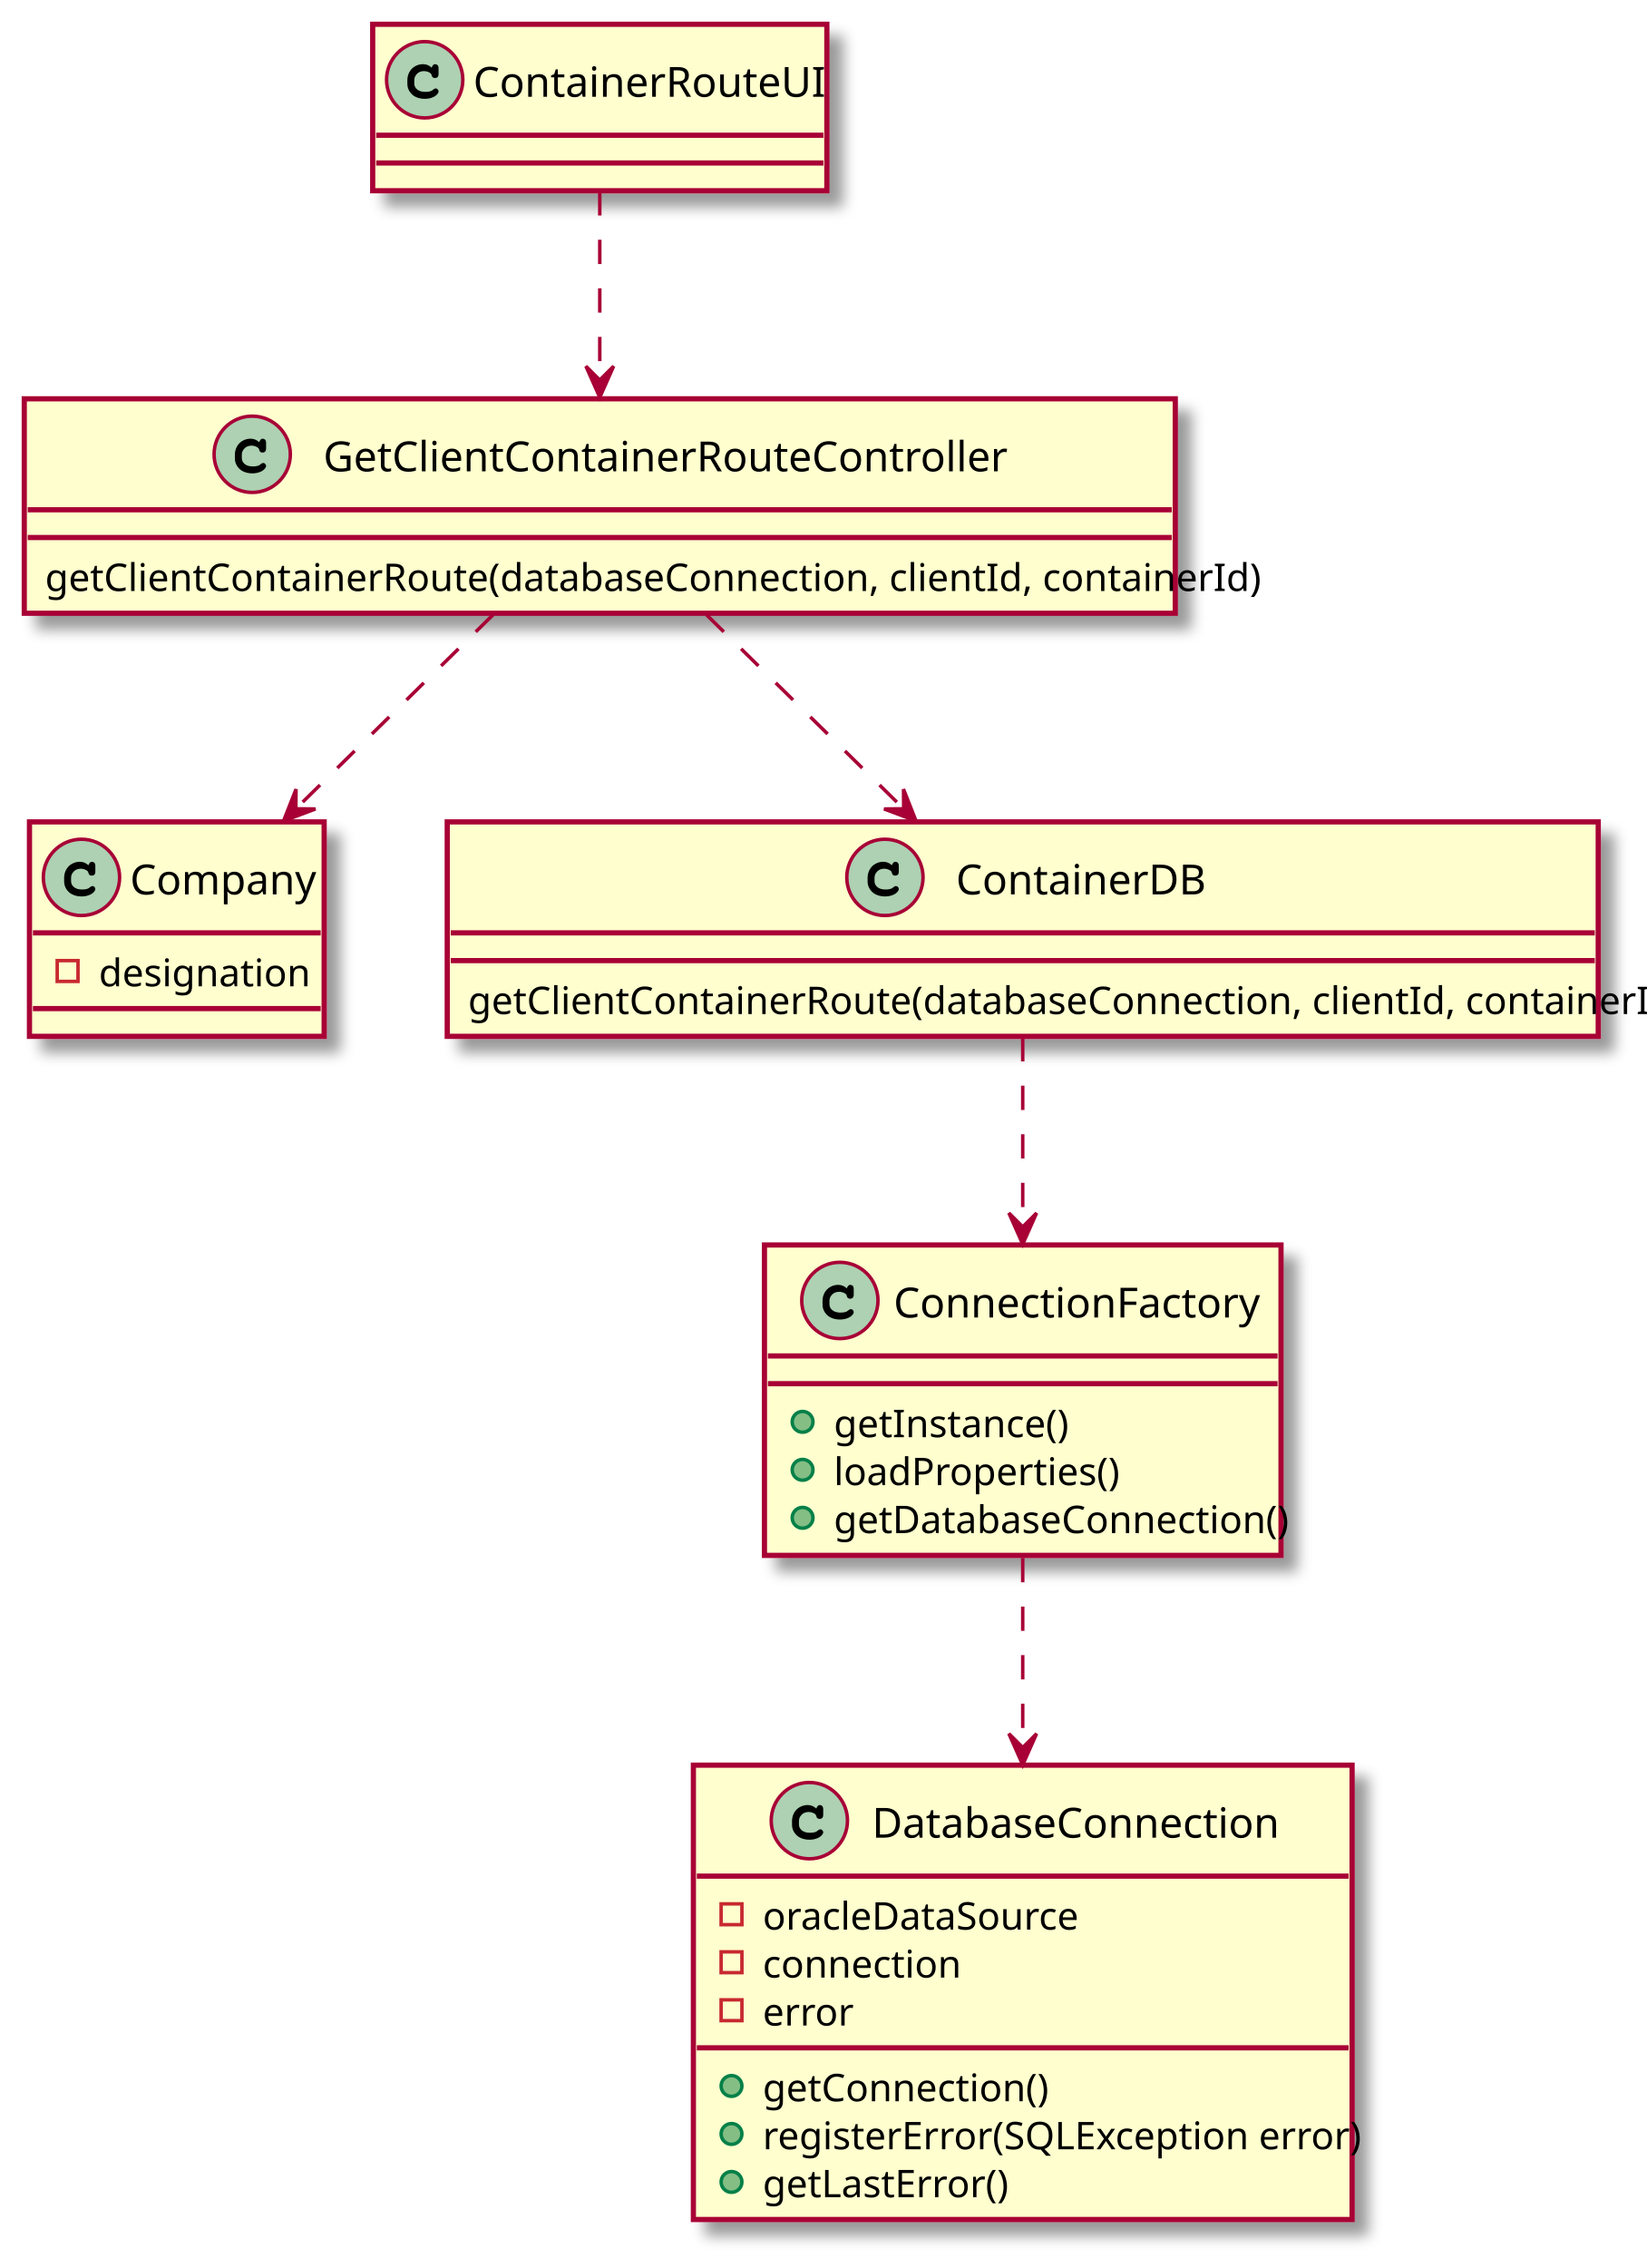
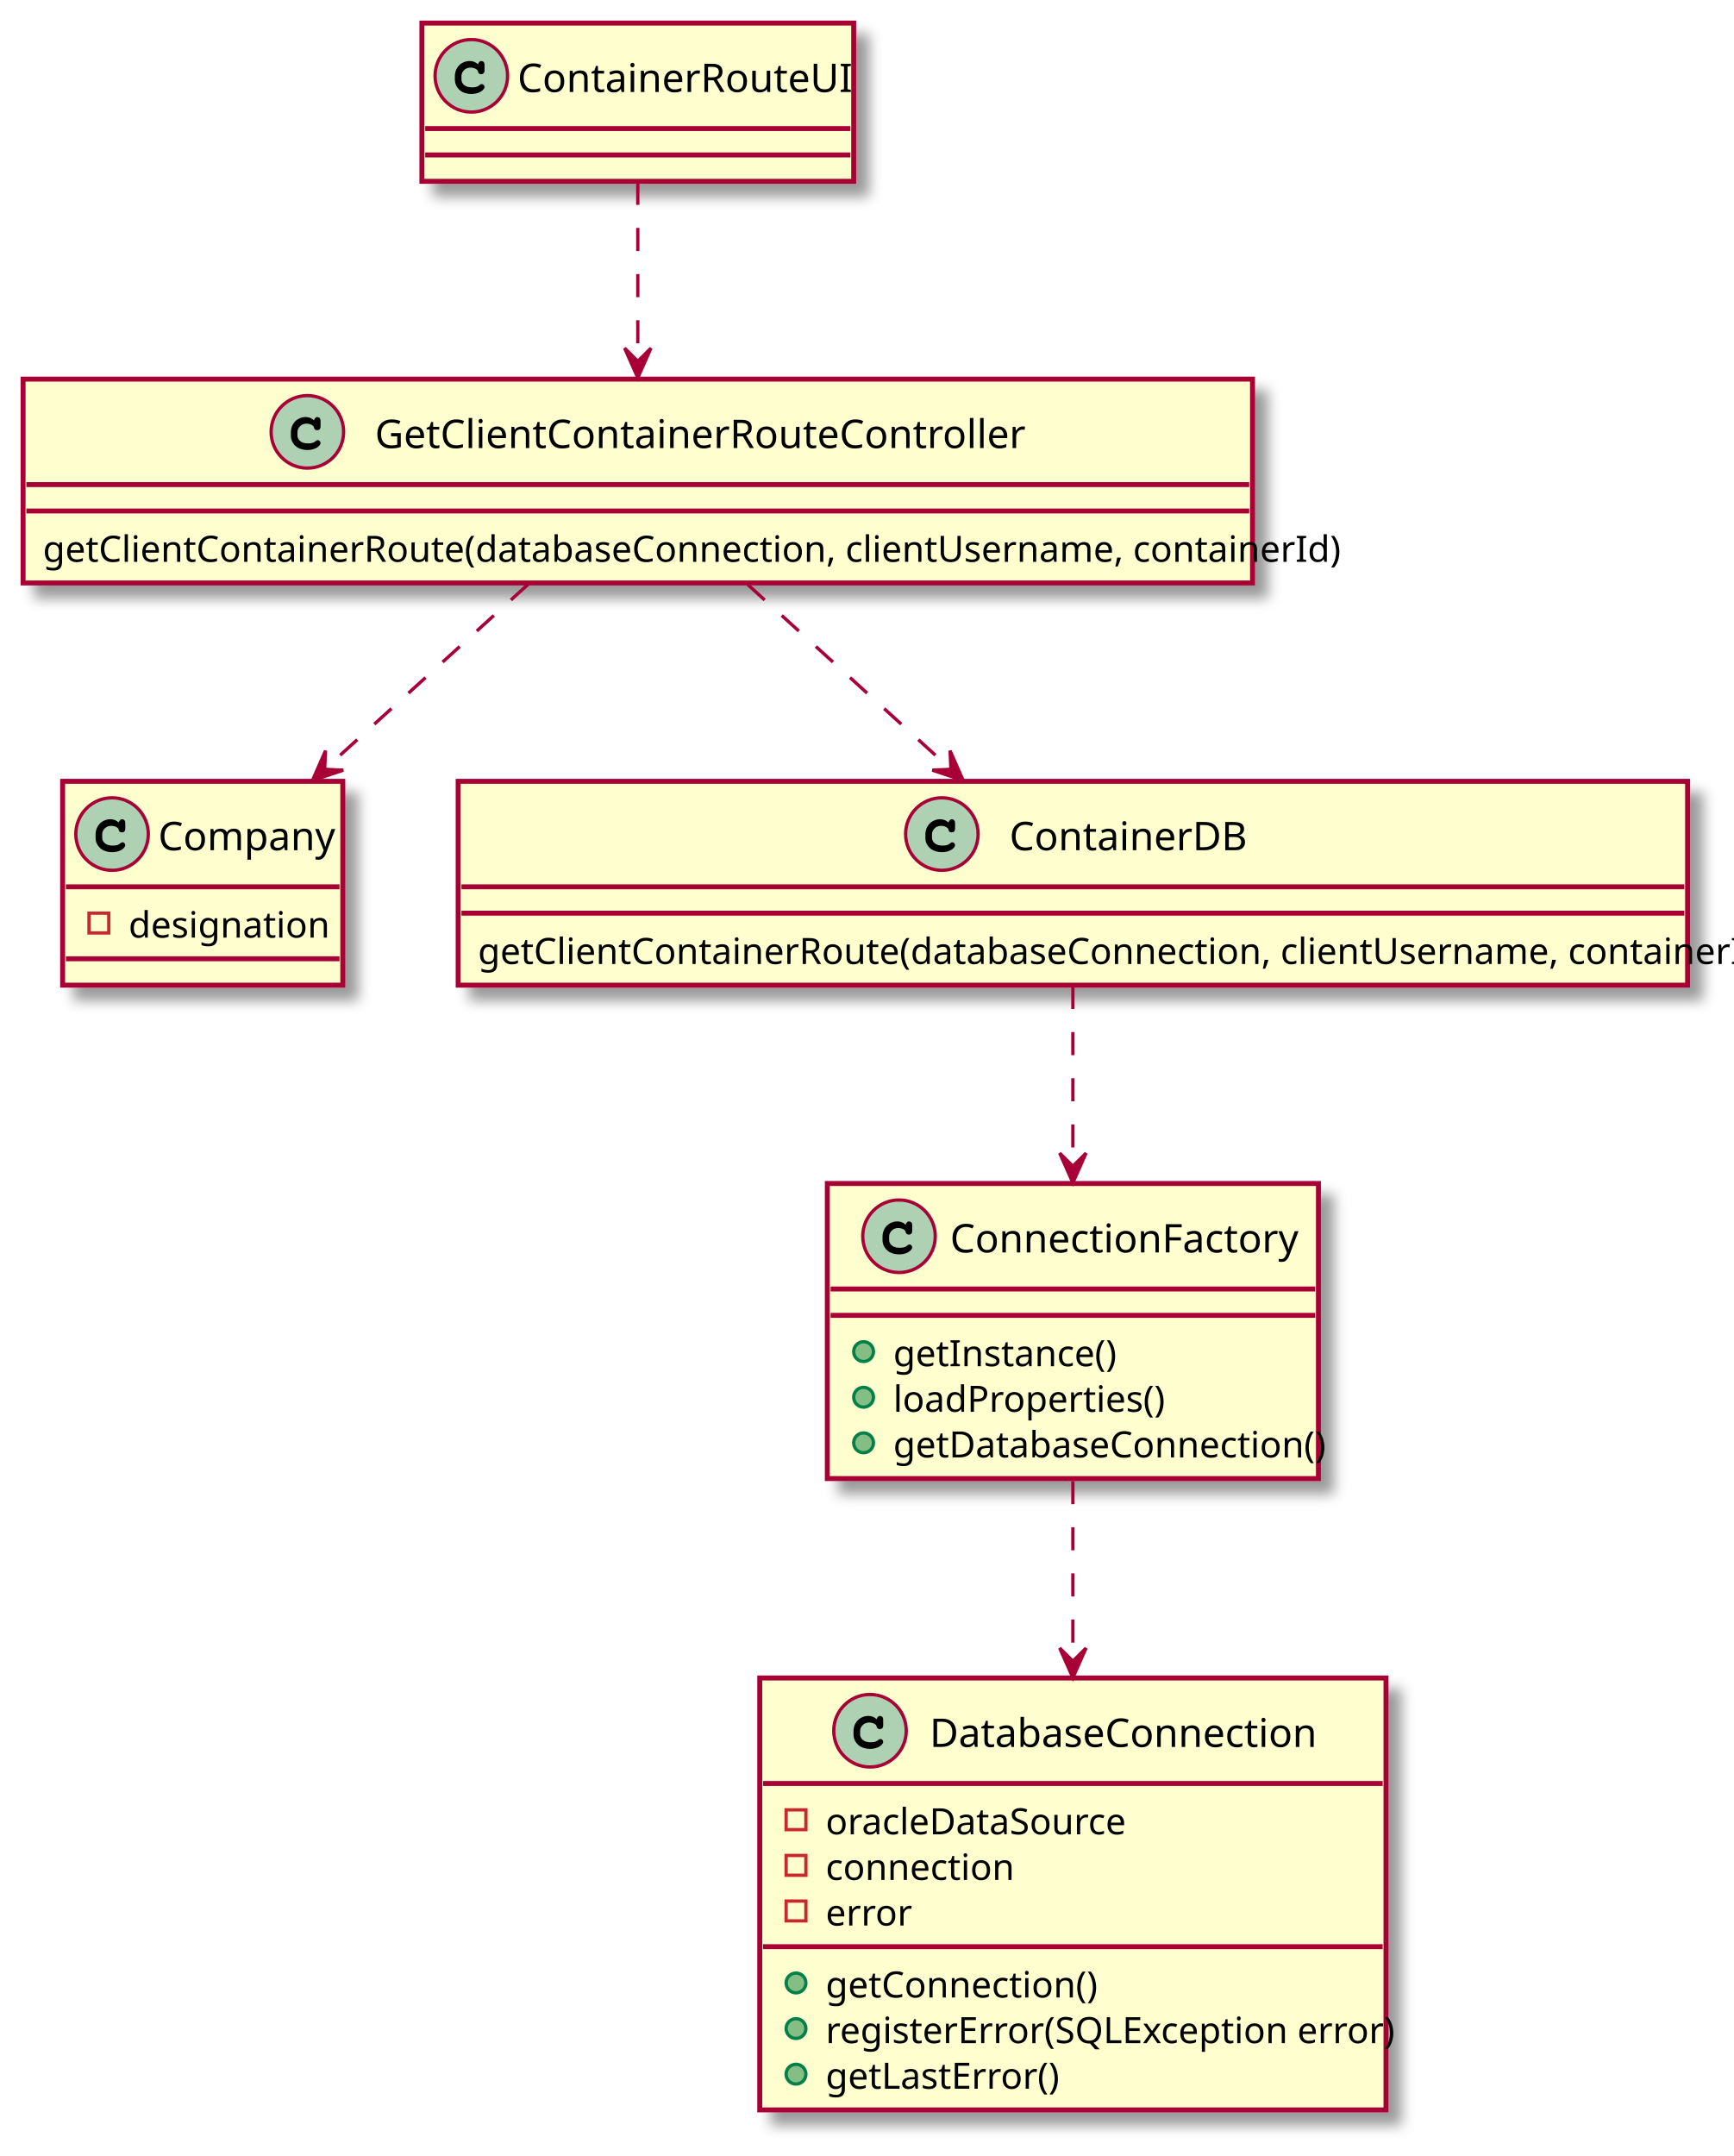
- <svg xmlns="http://www.w3.org/2000/svg" contentScriptType="application/ecmascript" contentStyleType="text/css" height="654px" preserveAspectRatio="none" style="width:475px;height:654px;background:#FFFFFF;" version="1.1" viewBox="0 0 475 654" width="475px" zoomAndPan="magnify">
+ <svg xmlns="http://www.w3.org/2000/svg" contentScriptType="application/ecmascript" contentStyleType="text/css" height="654px" preserveAspectRatio="none" style="width:526px;height:654px;background:#FFFFFF;" version="1.1" viewBox="0 0 526 654" width="526px" zoomAndPan="magnify">
  <defs>
-     <filter height="300%" id="f19ehcad5mr51p" width="300%" x="-1" y="-1">
+     <filter height="300%" id="fbexihl1s6j4n" width="300%" x="-1" y="-1">
      <feGaussianBlur result="blurOut" stdDeviation="2.0" />
      <feColorMatrix in="blurOut" result="blurOut2" type="matrix" values="0 0 0 0 0 0 0 0 0 0 0 0 0 0 0 0 0 0 .4 0" />
      <feOffset dx="4.0" dy="4.0" in="blurOut2" result="blurOut3" />
      <feBlend in="SourceGraphic" in2="blurOut3" mode="normal" />
    </filter>
  </defs>
  <g>
-     <rect codeLine="3" fill="#FEFECE" filter="url(#f19ehcad5mr51p)" height="61.836" id="Company" style="stroke:#A80036;stroke-width:1.5;" width="85" x="8.5" y="237" />
-     <ellipse cx="23.5" cy="253" fill="#ADD1B2" rx="11" ry="11" style="stroke:#A80036;stroke-width:1.0;" />
-     <path d="M25.5,249.5 Q25.703,249 25.938,248.75 Q26.172,248.5 26.438,248.5 Q26.906,248.5 27.203,248.781 Q27.5,249.062 27.5,249.719 L27.5,251.281 Q27.5,251.938 27.219,252.219 Q26.938,252.5 26.5,252.5 Q26.109,252.5 25.859,252.328 Q25.609,252.156 25.5,251.703 Q25.453,251.391 25.281,251.219 Q24.969,250.891 24.406,250.703 Q23.844,250.5 23.281,250.5 Q22.578,250.5 21.984,250.781 Q21.406,251.062 20.953,251.688 Q20.5,252.312 20.5,253.172 L20.5,254.094 Q20.5,255.125 21.344,255.812 Q22.188,256.5 23.688,256.5 Q24.578,256.5 25.203,256.297 Q25.562,256.188 25.969,255.828 Q26.234,255.625 26.375,255.562 Q26.516,255.5 26.688,255.5 Q27.016,255.5 27.25,255.766 Q27.5,256.016 27.5,256.375 Q27.5,256.719 27.156,257.125 Q26.656,257.719 25.859,258.047 Q24.812,258.5 23.531,258.5 Q22.031,258.5 20.828,257.906 Q19.859,257.438 19.172,256.422 Q18.5,255.406 18.5,254.203 L18.5,253.109 Q18.5,251.859 19.094,250.766 Q19.703,249.672 20.75,249.094 Q21.812,248.5 23,248.5 Q23.719,248.5 24.344,248.75 Q24.969,249 25.5,249.5 Z " fill="#000000" />
-     <text fill="#000000" font-family="sans-serif" font-size="12" lengthAdjust="spacing" textLength="53" x="37.5" y="257.91">Company</text>
-     <line style="stroke:#A80036;stroke-width:1.5;" x1="9.5" x2="92.5" y1="269" y2="269" />
-     <rect fill="none" height="6" style="stroke:#C82930;stroke-width:1.0;" width="6" x="16.5" y="277" />
-     <text fill="#000000" font-family="sans-serif" font-size="11" lengthAdjust="spacing" textLength="55" x="28.5" y="284.419">designation</text>
-     <line style="stroke:#A80036;stroke-width:1.5;" x1="9.5" x2="92.5" y1="290.836" y2="290.836" />
-     <rect codeLine="7" fill="#FEFECE" filter="url(#f19ehcad5mr51p)" height="48" id="ContainerRouteUI" style="stroke:#A80036;stroke-width:1.5;" width="131" x="107.5" y="7" />
-     <ellipse cx="122.5" cy="23" fill="#ADD1B2" rx="11" ry="11" style="stroke:#A80036;stroke-width:1.0;" />
-     <path d="M124.5,19.5 Q124.703,19 124.938,18.75 Q125.172,18.5 125.438,18.5 Q125.906,18.5 126.203,18.781 Q126.5,19.062 126.5,19.719 L126.5,21.281 Q126.5,21.938 126.219,22.219 Q125.938,22.5 125.5,22.5 Q125.109,22.5 124.859,22.328 Q124.609,22.156 124.5,21.703 Q124.453,21.391 124.281,21.219 Q123.969,20.891 123.406,20.703 Q122.844,20.5 122.281,20.5 Q121.578,20.5 120.984,20.781 Q120.406,21.062 119.953,21.688 Q119.5,22.312 119.5,23.172 L119.5,24.094 Q119.5,25.125 120.344,25.812 Q121.188,26.5 122.688,26.5 Q123.578,26.5 124.203,26.297 Q124.562,26.188 124.969,25.828 Q125.234,25.625 125.375,25.562 Q125.516,25.5 125.688,25.5 Q126.016,25.5 126.25,25.766 Q126.5,26.016 126.5,26.375 Q126.5,26.719 126.156,27.125 Q125.656,27.719 124.859,28.047 Q123.812,28.5 122.531,28.5 Q121.031,28.5 119.828,27.906 Q118.859,27.438 118.172,26.422 Q117.5,25.406 117.5,24.203 L117.5,23.109 Q117.5,21.859 118.094,20.766 Q118.703,19.672 119.75,19.094 Q120.812,18.5 122,18.5 Q122.719,18.5 123.344,18.75 Q123.969,19 124.5,19.5 Z " fill="#000000" />
-     <text fill="#000000" font-family="sans-serif" font-size="12" lengthAdjust="spacing" textLength="99" x="136.5" y="27.91">ContainerRouteUI</text>
-     <line style="stroke:#A80036;stroke-width:1.5;" x1="108.5" x2="237.5" y1="39" y2="39" />
-     <line style="stroke:#A80036;stroke-width:1.5;" x1="108.5" x2="237.5" y1="47" y2="47" />
-     <rect codeLine="10" fill="#FEFECE" filter="url(#f19ehcad5mr51p)" height="61.836" id="GetClientContainerRouteController" style="stroke:#A80036;stroke-width:1.5;" width="332" x="7" y="115" />
-     <ellipse cx="72.75" cy="131" fill="#ADD1B2" rx="11" ry="11" style="stroke:#A80036;stroke-width:1.0;" />
-     <path d="M74.75,127.5 Q74.953,127 75.188,126.75 Q75.422,126.5 75.688,126.5 Q76.156,126.5 76.453,126.781 Q76.75,127.062 76.75,127.719 L76.75,129.281 Q76.75,129.938 76.469,130.219 Q76.188,130.5 75.75,130.5 Q75.359,130.5 75.109,130.328 Q74.859,130.156 74.75,129.703 Q74.703,129.391 74.531,129.219 Q74.219,128.891 73.656,128.703 Q73.094,128.5 72.531,128.5 Q71.828,128.5 71.234,128.781 Q70.656,129.062 70.203,129.688 Q69.75,130.312 69.75,131.172 L69.75,132.094 Q69.75,133.125 70.594,133.812 Q71.438,134.5 72.938,134.5 Q73.828,134.5 74.453,134.297 Q74.812,134.188 75.219,133.828 Q75.484,133.625 75.625,133.562 Q75.766,133.5 75.938,133.5 Q76.266,133.5 76.5,133.766 Q76.75,134.016 76.75,134.375 Q76.75,134.719 76.406,135.125 Q75.906,135.719 75.109,136.047 Q74.062,136.5 72.781,136.5 Q71.281,136.5 70.078,135.906 Q69.109,135.438 68.422,134.422 Q67.75,133.406 67.75,132.203 L67.75,131.109 Q67.75,129.859 68.344,128.766 Q68.953,127.672 70,127.094 Q71.062,126.5 72.25,126.5 Q72.969,126.5 73.594,126.75 Q74.219,127 74.75,127.5 Z " fill="#000000" />
-     <text fill="#000000" font-family="sans-serif" font-size="12" lengthAdjust="spacing" textLength="192" x="93.25" y="135.91">GetClientContainerRouteController</text>
-     <line style="stroke:#A80036;stroke-width:1.5;" x1="8" x2="338" y1="147" y2="147" />
-     <line style="stroke:#A80036;stroke-width:1.5;" x1="8" x2="338" y1="155" y2="155" />
-     <text fill="#000000" font-family="sans-serif" font-size="11" lengthAdjust="spacing" textLength="320" x="13" y="170.419">getClientContainerRoute(databaseConnection, clientId, containerId)</text>
-     <rect codeLine="14" fill="#FEFECE" filter="url(#f19ehcad5mr51p)" height="61.836" id="ContainerDB" style="stroke:#A80036;stroke-width:1.5;" width="332" x="129" y="237" />
-     <ellipse cx="255.25" cy="253" fill="#ADD1B2" rx="11" ry="11" style="stroke:#A80036;stroke-width:1.0;" />
-     <path d="M257.25,249.5 Q257.453,249 257.688,248.75 Q257.922,248.5 258.188,248.5 Q258.656,248.5 258.953,248.781 Q259.25,249.062 259.25,249.719 L259.25,251.281 Q259.25,251.938 258.969,252.219 Q258.688,252.5 258.25,252.5 Q257.859,252.5 257.609,252.328 Q257.359,252.156 257.25,251.703 Q257.203,251.391 257.031,251.219 Q256.719,250.891 256.156,250.703 Q255.594,250.5 255.031,250.5 Q254.328,250.5 253.734,250.781 Q253.156,251.062 252.703,251.688 Q252.25,252.312 252.25,253.172 L252.25,254.094 Q252.25,255.125 253.094,255.812 Q253.938,256.5 255.438,256.5 Q256.328,256.5 256.953,256.297 Q257.312,256.188 257.719,255.828 Q257.984,255.625 258.125,255.562 Q258.266,255.5 258.438,255.5 Q258.766,255.5 259,255.766 Q259.25,256.016 259.25,256.375 Q259.25,256.719 258.906,257.125 Q258.406,257.719 257.609,258.047 Q256.562,258.5 255.281,258.5 Q253.781,258.5 252.578,257.906 Q251.609,257.438 250.922,256.422 Q250.25,255.406 250.25,254.203 L250.25,253.109 Q250.25,251.859 250.844,250.766 Q251.453,249.672 252.5,249.094 Q253.562,248.5 254.75,248.5 Q255.469,248.5 256.094,248.75 Q256.719,249 257.25,249.5 Z " fill="#000000" />
-     <text fill="#000000" font-family="sans-serif" font-size="12" lengthAdjust="spacing" textLength="71" x="275.75" y="257.91">ContainerDB</text>
-     <line style="stroke:#A80036;stroke-width:1.5;" x1="130" x2="460" y1="269" y2="269" />
-     <line style="stroke:#A80036;stroke-width:1.5;" x1="130" x2="460" y1="277" y2="277" />
-     <text fill="#000000" font-family="sans-serif" font-size="11" lengthAdjust="spacing" textLength="320" x="135" y="292.419">getClientContainerRoute(databaseConnection, clientId, containerId)</text>
-     <rect codeLine="18" fill="#FEFECE" filter="url(#f19ehcad5mr51p)" height="89.508" id="ConnectionFactory" style="stroke:#A80036;stroke-width:1.5;" width="149" x="220.5" y="359" />
-     <ellipse cx="242.25" cy="375" fill="#ADD1B2" rx="11" ry="11" style="stroke:#A80036;stroke-width:1.0;" />
-     <path d="M244.25,371.5 Q244.453,371 244.688,370.75 Q244.922,370.5 245.188,370.5 Q245.656,370.5 245.953,370.781 Q246.25,371.062 246.25,371.719 L246.25,373.281 Q246.25,373.938 245.969,374.219 Q245.688,374.5 245.25,374.5 Q244.859,374.5 244.609,374.328 Q244.359,374.156 244.25,373.703 Q244.203,373.391 244.031,373.219 Q243.719,372.891 243.156,372.703 Q242.594,372.5 242.031,372.5 Q241.328,372.5 240.734,372.781 Q240.156,373.062 239.703,373.688 Q239.25,374.312 239.25,375.172 L239.25,376.094 Q239.25,377.125 240.094,377.812 Q240.938,378.5 242.438,378.5 Q243.328,378.5 243.953,378.297 Q244.312,378.188 244.719,377.828 Q244.984,377.625 245.125,377.562 Q245.266,377.5 245.438,377.5 Q245.766,377.5 246,377.766 Q246.25,378.016 246.25,378.375 Q246.25,378.719 245.906,379.125 Q245.406,379.719 244.609,380.047 Q243.562,380.5 242.281,380.5 Q240.781,380.5 239.578,379.906 Q238.609,379.438 237.922,378.422 Q237.25,377.406 237.25,376.203 L237.25,375.109 Q237.25,373.859 237.844,372.766 Q238.453,371.672 239.5,371.094 Q240.562,370.5 241.75,370.5 Q242.469,370.5 243.094,370.75 Q243.719,371 244.25,371.5 Z " fill="#000000" />
-     <text fill="#000000" font-family="sans-serif" font-size="12" lengthAdjust="spacing" textLength="102" x="257.75" y="379.91">ConnectionFactory</text>
-     <line style="stroke:#A80036;stroke-width:1.5;" x1="221.5" x2="368.5" y1="391" y2="391" />
-     <line style="stroke:#A80036;stroke-width:1.5;" x1="221.5" x2="368.5" y1="399" y2="399" />
-     <ellipse cx="231.5" cy="410" fill="#84BE84" rx="3" ry="3" style="stroke:#038048;stroke-width:1.0;" />
-     <text fill="#000000" font-family="sans-serif" font-size="11" lengthAdjust="spacing" textLength="64" x="240.5" y="414.419">getInstance()</text>
-     <ellipse cx="231.5" cy="423.836" fill="#84BE84" rx="3" ry="3" style="stroke:#038048;stroke-width:1.0;" />
-     <text fill="#000000" font-family="sans-serif" font-size="11" lengthAdjust="spacing" textLength="77" x="240.5" y="428.255">loadProperties()</text>
-     <ellipse cx="231.5" cy="437.672" fill="#84BE84" rx="3" ry="3" style="stroke:#038048;stroke-width:1.0;" />
-     <text fill="#000000" font-family="sans-serif" font-size="11" lengthAdjust="spacing" textLength="123" x="240.5" y="442.091">getDatabaseConnection()</text>
-     <rect codeLine="24" fill="#FEFECE" filter="url(#f19ehcad5mr51p)" height="131.016" id="DatabaseConnection" style="stroke:#A80036;stroke-width:1.5;" width="190" x="200" y="509" />
-     <ellipse cx="233.45" cy="525" fill="#ADD1B2" rx="11" ry="11" style="stroke:#A80036;stroke-width:1.0;" />
-     <path d="M235.45,521.5 Q235.653,521 235.887,520.75 Q236.122,520.5 236.387,520.5 Q236.856,520.5 237.153,520.781 Q237.45,521.062 237.45,521.719 L237.45,523.281 Q237.45,523.938 237.169,524.219 Q236.887,524.5 236.45,524.5 Q236.059,524.5 235.809,524.328 Q235.559,524.156 235.45,523.703 Q235.403,523.391 235.231,523.219 Q234.919,522.891 234.356,522.703 Q233.794,522.5 233.231,522.5 Q232.528,522.5 231.934,522.781 Q231.356,523.062 230.903,523.688 Q230.45,524.312 230.45,525.172 L230.45,526.094 Q230.45,527.125 231.294,527.812 Q232.137,528.5 233.637,528.5 Q234.528,528.5 235.153,528.297 Q235.512,528.188 235.919,527.828 Q236.184,527.625 236.325,527.562 Q236.466,527.5 236.637,527.5 Q236.966,527.5 237.2,527.766 Q237.45,528.016 237.45,528.375 Q237.45,528.719 237.106,529.125 Q236.606,529.719 235.809,530.047 Q234.762,530.5 233.481,530.5 Q231.981,530.5 230.778,529.906 Q229.809,529.438 229.122,528.422 Q228.45,527.406 228.45,526.203 L228.45,525.109 Q228.45,523.859 229.044,522.766 Q229.653,521.672 230.7,521.094 Q231.762,520.5 232.95,520.5 Q233.669,520.5 234.294,520.75 Q234.919,521 235.45,521.5 Z " fill="#000000" />
-     <text fill="#000000" font-family="sans-serif" font-size="12" lengthAdjust="spacing" textLength="117" x="251.55" y="529.91">DatabaseConnection</text>
-     <line style="stroke:#A80036;stroke-width:1.5;" x1="201" x2="389" y1="541" y2="541" />
-     <rect fill="none" height="6" style="stroke:#C82930;stroke-width:1.0;" width="6" x="208" y="549" />
-     <text fill="#000000" font-family="sans-serif" font-size="11" lengthAdjust="spacing" textLength="87" x="220" y="556.419">oracleDataSource</text>
-     <rect fill="none" height="6" style="stroke:#C82930;stroke-width:1.0;" width="6" x="208" y="562.836" />
-     <text fill="#000000" font-family="sans-serif" font-size="11" lengthAdjust="spacing" textLength="53" x="220" y="570.255">connection</text>
-     <rect fill="none" height="6" style="stroke:#C82930;stroke-width:1.0;" width="6" x="208" y="576.672" />
-     <text fill="#000000" font-family="sans-serif" font-size="11" lengthAdjust="spacing" textLength="24" x="220" y="584.091">error</text>
-     <line style="stroke:#A80036;stroke-width:1.5;" x1="201" x2="389" y1="590.508" y2="590.508" />
-     <ellipse cx="211" cy="601.508" fill="#84BE84" rx="3" ry="3" style="stroke:#038048;stroke-width:1.0;" />
-     <text fill="#000000" font-family="sans-serif" font-size="11" lengthAdjust="spacing" textLength="77" x="220" y="605.927">getConnection()</text>
-     <ellipse cx="211" cy="615.344" fill="#84BE84" rx="3" ry="3" style="stroke:#038048;stroke-width:1.0;" />
-     <text fill="#000000" font-family="sans-serif" font-size="11" lengthAdjust="spacing" textLength="164" x="220" y="619.763">registerError(SQLException error)</text>
-     <ellipse cx="211" cy="629.18" fill="#84BE84" rx="3" ry="3" style="stroke:#038048;stroke-width:1.0;" />
-     <text fill="#000000" font-family="sans-serif" font-size="11" lengthAdjust="spacing" textLength="68" x="220" y="633.599">getLastError()</text>
-     <path codeLine="33" d="M173,55.14 C173,70.71 173,91.53 173,109.22 " fill="none" id="ContainerRouteUI-to-GetClientContainerRouteController" style="stroke:#A80036;stroke-width:1.0;stroke-dasharray:7.0,7.0;" />
-     <polygon fill="#A80036" points="173,114.6,177,105.6,173,109.6,169,105.6,173,114.6" style="stroke:#A80036;stroke-width:1.0;" />
-     <path codeLine="34" d="M203.79,177.28 C220.98,194.19 242.46,215.32 260.25,232.82 " fill="none" id="GetClientContainerRouteController-to-ContainerDB" style="stroke:#A80036;stroke-width:1.0;stroke-dasharray:7.0,7.0;" />
-     <polygon fill="#A80036" points="264.22,236.73,260.611,227.566,260.656,233.223,254.999,233.269,264.22,236.73" style="stroke:#A80036;stroke-width:1.0;" />
-     <path codeLine="35" d="M142.21,177.28 C125.02,194.19 103.54,215.32 85.75,232.82 " fill="none" id="GetClientContainerRouteController-to-Company" style="stroke:#A80036;stroke-width:1.0;stroke-dasharray:7.0,7.0;" />
-     <polygon fill="#A80036" points="81.78,236.73,91.001,233.269,85.344,233.223,85.389,227.566,81.78,236.73" style="stroke:#A80036;stroke-width:1.0;" />
-     <path codeLine="36" d="M295,299.07 C295,315.15 295,335.36 295,353.67 " fill="none" id="ContainerDB-to-ConnectionFactory" style="stroke:#A80036;stroke-width:1.0;stroke-dasharray:7.0,7.0;" />
-     <polygon fill="#A80036" points="295,358.78,299,349.78,295,353.78,291,349.78,295,358.78" style="stroke:#A80036;stroke-width:1.0;" />
-     <path codeLine="37" d="M295,449.27 C295,465.94 295,485.32 295,503.75 " fill="none" id="ConnectionFactory-to-DatabaseConnection" style="stroke:#A80036;stroke-width:1.0;stroke-dasharray:7.0,7.0;" />
-     <polygon fill="#A80036" points="295,508.92,299,499.92,295,503.92,291,499.92,295,508.92" style="stroke:#A80036;stroke-width:1.0;" />
+     <rect codeLine="3" fill="#FEFECE" filter="url(#fbexihl1s6j4n)" height="61.836" id="Company" style="stroke:#A80036;stroke-width:1.5;" width="85" x="19" y="237" />
+     <ellipse cx="34" cy="253" fill="#ADD1B2" rx="11" ry="11" style="stroke:#A80036;stroke-width:1.0;" />
+     <path d="M36,249.5 Q36.203,249 36.438,248.75 Q36.672,248.5 36.938,248.5 Q37.406,248.5 37.703,248.781 Q38,249.062 38,249.719 L38,251.281 Q38,251.938 37.719,252.219 Q37.438,252.5 37,252.5 Q36.609,252.5 36.359,252.328 Q36.109,252.156 36,251.703 Q35.953,251.391 35.781,251.219 Q35.469,250.891 34.906,250.703 Q34.344,250.5 33.781,250.5 Q33.078,250.5 32.484,250.781 Q31.906,251.062 31.453,251.688 Q31,252.312 31,253.172 L31,254.094 Q31,255.125 31.844,255.812 Q32.688,256.5 34.188,256.5 Q35.078,256.5 35.703,256.297 Q36.062,256.188 36.469,255.828 Q36.734,255.625 36.875,255.562 Q37.016,255.5 37.188,255.5 Q37.516,255.5 37.75,255.766 Q38,256.016 38,256.375 Q38,256.719 37.656,257.125 Q37.156,257.719 36.359,258.047 Q35.312,258.5 34.031,258.5 Q32.531,258.5 31.328,257.906 Q30.359,257.438 29.672,256.422 Q29,255.406 29,254.203 L29,253.109 Q29,251.859 29.594,250.766 Q30.203,249.672 31.25,249.094 Q32.312,248.5 33.5,248.5 Q34.219,248.5 34.844,248.75 Q35.469,249 36,249.5 Z " fill="#000000" />
+     <text fill="#000000" font-family="sans-serif" font-size="12" lengthAdjust="spacing" textLength="53" x="48" y="257.91">Company</text>
+     <line style="stroke:#A80036;stroke-width:1.5;" x1="20" x2="103" y1="269" y2="269" />
+     <rect fill="none" height="6" style="stroke:#C82930;stroke-width:1.0;" width="6" x="27" y="277" />
+     <text fill="#000000" font-family="sans-serif" font-size="11" lengthAdjust="spacing" textLength="55" x="39" y="284.419">designation</text>
+     <line style="stroke:#A80036;stroke-width:1.5;" x1="20" x2="103" y1="290.836" y2="290.836" />
+     <rect codeLine="7" fill="#FEFECE" filter="url(#fbexihl1s6j4n)" height="48" id="ContainerRouteUI" style="stroke:#A80036;stroke-width:1.5;" width="131" x="128" y="7" />
+     <ellipse cx="143" cy="23" fill="#ADD1B2" rx="11" ry="11" style="stroke:#A80036;stroke-width:1.0;" />
+     <path d="M145,19.5 Q145.203,19 145.438,18.75 Q145.672,18.5 145.938,18.5 Q146.406,18.5 146.703,18.781 Q147,19.062 147,19.719 L147,21.281 Q147,21.938 146.719,22.219 Q146.438,22.5 146,22.5 Q145.609,22.5 145.359,22.328 Q145.109,22.156 145,21.703 Q144.953,21.391 144.781,21.219 Q144.469,20.891 143.906,20.703 Q143.344,20.5 142.781,20.5 Q142.078,20.5 141.484,20.781 Q140.906,21.062 140.453,21.688 Q140,22.312 140,23.172 L140,24.094 Q140,25.125 140.844,25.812 Q141.688,26.5 143.188,26.5 Q144.078,26.5 144.703,26.297 Q145.062,26.188 145.469,25.828 Q145.734,25.625 145.875,25.562 Q146.016,25.5 146.188,25.5 Q146.516,25.5 146.75,25.766 Q147,26.016 147,26.375 Q147,26.719 146.656,27.125 Q146.156,27.719 145.359,28.047 Q144.312,28.5 143.031,28.5 Q141.531,28.5 140.328,27.906 Q139.359,27.438 138.672,26.422 Q138,25.406 138,24.203 L138,23.109 Q138,21.859 138.594,20.766 Q139.203,19.672 140.25,19.094 Q141.312,18.5 142.5,18.5 Q143.219,18.5 143.844,18.75 Q144.469,19 145,19.5 Z " fill="#000000" />
+     <text fill="#000000" font-family="sans-serif" font-size="12" lengthAdjust="spacing" textLength="99" x="157" y="27.91">ContainerRouteUI</text>
+     <line style="stroke:#A80036;stroke-width:1.5;" x1="129" x2="258" y1="39" y2="39" />
+     <line style="stroke:#A80036;stroke-width:1.5;" x1="129" x2="258" y1="47" y2="47" />
+     <rect codeLine="10" fill="#FEFECE" filter="url(#fbexihl1s6j4n)" height="61.836" id="GetClientContainerRouteController" style="stroke:#A80036;stroke-width:1.5;" width="373" x="7" y="115" />
+     <ellipse cx="93.25" cy="131" fill="#ADD1B2" rx="11" ry="11" style="stroke:#A80036;stroke-width:1.0;" />
+     <path d="M95.25,127.5 Q95.453,127 95.688,126.75 Q95.922,126.5 96.188,126.5 Q96.656,126.5 96.953,126.781 Q97.25,127.062 97.25,127.719 L97.25,129.281 Q97.25,129.938 96.969,130.219 Q96.688,130.5 96.25,130.5 Q95.859,130.5 95.609,130.328 Q95.359,130.156 95.25,129.703 Q95.203,129.391 95.031,129.219 Q94.719,128.891 94.156,128.703 Q93.594,128.5 93.031,128.5 Q92.328,128.5 91.734,128.781 Q91.156,129.062 90.703,129.688 Q90.25,130.312 90.25,131.172 L90.25,132.094 Q90.25,133.125 91.094,133.812 Q91.938,134.5 93.438,134.5 Q94.328,134.5 94.953,134.297 Q95.312,134.188 95.719,133.828 Q95.984,133.625 96.125,133.562 Q96.266,133.5 96.438,133.5 Q96.766,133.5 97,133.766 Q97.25,134.016 97.25,134.375 Q97.25,134.719 96.906,135.125 Q96.406,135.719 95.609,136.047 Q94.562,136.5 93.281,136.5 Q91.781,136.5 90.578,135.906 Q89.609,135.438 88.922,134.422 Q88.25,133.406 88.25,132.203 L88.25,131.109 Q88.25,129.859 88.844,128.766 Q89.453,127.672 90.5,127.094 Q91.562,126.5 92.75,126.5 Q93.469,126.5 94.094,126.75 Q94.719,127 95.25,127.5 Z " fill="#000000" />
+     <text fill="#000000" font-family="sans-serif" font-size="12" lengthAdjust="spacing" textLength="192" x="113.75" y="135.91">GetClientContainerRouteController</text>
+     <line style="stroke:#A80036;stroke-width:1.5;" x1="8" x2="379" y1="147" y2="147" />
+     <line style="stroke:#A80036;stroke-width:1.5;" x1="8" x2="379" y1="155" y2="155" />
+     <text fill="#000000" font-family="sans-serif" font-size="11" lengthAdjust="spacing" textLength="361" x="13" y="170.419">getClientContainerRoute(databaseConnection, clientUsername, containerId)</text>
+     <rect codeLine="14" fill="#FEFECE" filter="url(#fbexihl1s6j4n)" height="61.836" id="ContainerDB" style="stroke:#A80036;stroke-width:1.5;" width="373" x="139" y="237" />
+     <ellipse cx="285.75" cy="253" fill="#ADD1B2" rx="11" ry="11" style="stroke:#A80036;stroke-width:1.0;" />
+     <path d="M287.75,249.5 Q287.953,249 288.188,248.75 Q288.422,248.5 288.688,248.5 Q289.156,248.5 289.453,248.781 Q289.75,249.062 289.75,249.719 L289.75,251.281 Q289.75,251.938 289.469,252.219 Q289.188,252.5 288.75,252.5 Q288.359,252.5 288.109,252.328 Q287.859,252.156 287.75,251.703 Q287.703,251.391 287.531,251.219 Q287.219,250.891 286.656,250.703 Q286.094,250.5 285.531,250.5 Q284.828,250.5 284.234,250.781 Q283.656,251.062 283.203,251.688 Q282.75,252.312 282.75,253.172 L282.75,254.094 Q282.75,255.125 283.594,255.812 Q284.438,256.5 285.938,256.5 Q286.828,256.5 287.453,256.297 Q287.812,256.188 288.219,255.828 Q288.484,255.625 288.625,255.562 Q288.766,255.5 288.938,255.5 Q289.266,255.5 289.5,255.766 Q289.75,256.016 289.75,256.375 Q289.75,256.719 289.406,257.125 Q288.906,257.719 288.109,258.047 Q287.062,258.5 285.781,258.5 Q284.281,258.5 283.078,257.906 Q282.109,257.438 281.422,256.422 Q280.75,255.406 280.75,254.203 L280.75,253.109 Q280.75,251.859 281.344,250.766 Q281.953,249.672 283,249.094 Q284.062,248.5 285.25,248.5 Q285.969,248.5 286.594,248.75 Q287.219,249 287.75,249.5 Z " fill="#000000" />
+     <text fill="#000000" font-family="sans-serif" font-size="12" lengthAdjust="spacing" textLength="71" x="306.25" y="257.91">ContainerDB</text>
+     <line style="stroke:#A80036;stroke-width:1.5;" x1="140" x2="511" y1="269" y2="269" />
+     <line style="stroke:#A80036;stroke-width:1.5;" x1="140" x2="511" y1="277" y2="277" />
+     <text fill="#000000" font-family="sans-serif" font-size="11" lengthAdjust="spacing" textLength="361" x="145" y="292.419">getClientContainerRoute(databaseConnection, clientUsername, containerId)</text>
+     <rect codeLine="18" fill="#FEFECE" filter="url(#fbexihl1s6j4n)" height="89.508" id="ConnectionFactory" style="stroke:#A80036;stroke-width:1.5;" width="149" x="251" y="359" />
+     <ellipse cx="272.75" cy="375" fill="#ADD1B2" rx="11" ry="11" style="stroke:#A80036;stroke-width:1.0;" />
+     <path d="M274.75,371.5 Q274.953,371 275.188,370.75 Q275.422,370.5 275.688,370.5 Q276.156,370.5 276.453,370.781 Q276.75,371.062 276.75,371.719 L276.75,373.281 Q276.75,373.938 276.469,374.219 Q276.188,374.5 275.75,374.5 Q275.359,374.5 275.109,374.328 Q274.859,374.156 274.75,373.703 Q274.703,373.391 274.531,373.219 Q274.219,372.891 273.656,372.703 Q273.094,372.5 272.531,372.5 Q271.828,372.5 271.234,372.781 Q270.656,373.062 270.203,373.688 Q269.75,374.312 269.75,375.172 L269.75,376.094 Q269.75,377.125 270.594,377.812 Q271.438,378.5 272.938,378.5 Q273.828,378.5 274.453,378.297 Q274.812,378.188 275.219,377.828 Q275.484,377.625 275.625,377.562 Q275.766,377.5 275.938,377.5 Q276.266,377.5 276.5,377.766 Q276.75,378.016 276.75,378.375 Q276.75,378.719 276.406,379.125 Q275.906,379.719 275.109,380.047 Q274.062,380.5 272.781,380.5 Q271.281,380.5 270.078,379.906 Q269.109,379.438 268.422,378.422 Q267.75,377.406 267.75,376.203 L267.75,375.109 Q267.75,373.859 268.344,372.766 Q268.953,371.672 270,371.094 Q271.062,370.5 272.25,370.5 Q272.969,370.5 273.594,370.75 Q274.219,371 274.75,371.5 Z " fill="#000000" />
+     <text fill="#000000" font-family="sans-serif" font-size="12" lengthAdjust="spacing" textLength="102" x="288.25" y="379.91">ConnectionFactory</text>
+     <line style="stroke:#A80036;stroke-width:1.5;" x1="252" x2="399" y1="391" y2="391" />
+     <line style="stroke:#A80036;stroke-width:1.5;" x1="252" x2="399" y1="399" y2="399" />
+     <ellipse cx="262" cy="410" fill="#84BE84" rx="3" ry="3" style="stroke:#038048;stroke-width:1.0;" />
+     <text fill="#000000" font-family="sans-serif" font-size="11" lengthAdjust="spacing" textLength="64" x="271" y="414.419">getInstance()</text>
+     <ellipse cx="262" cy="423.836" fill="#84BE84" rx="3" ry="3" style="stroke:#038048;stroke-width:1.0;" />
+     <text fill="#000000" font-family="sans-serif" font-size="11" lengthAdjust="spacing" textLength="77" x="271" y="428.255">loadProperties()</text>
+     <ellipse cx="262" cy="437.672" fill="#84BE84" rx="3" ry="3" style="stroke:#038048;stroke-width:1.0;" />
+     <text fill="#000000" font-family="sans-serif" font-size="11" lengthAdjust="spacing" textLength="123" x="271" y="442.091">getDatabaseConnection()</text>
+     <rect codeLine="24" fill="#FEFECE" filter="url(#fbexihl1s6j4n)" height="131.016" id="DatabaseConnection" style="stroke:#A80036;stroke-width:1.5;" width="190" x="230.5" y="509" />
+     <ellipse cx="263.95" cy="525" fill="#ADD1B2" rx="11" ry="11" style="stroke:#A80036;stroke-width:1.0;" />
+     <path d="M265.95,521.5 Q266.153,521 266.387,520.75 Q266.622,520.5 266.887,520.5 Q267.356,520.5 267.653,520.781 Q267.95,521.062 267.95,521.719 L267.95,523.281 Q267.95,523.938 267.669,524.219 Q267.387,524.5 266.95,524.5 Q266.559,524.5 266.309,524.328 Q266.059,524.156 265.95,523.703 Q265.903,523.391 265.731,523.219 Q265.419,522.891 264.856,522.703 Q264.294,522.5 263.731,522.5 Q263.028,522.5 262.434,522.781 Q261.856,523.062 261.403,523.688 Q260.95,524.312 260.95,525.172 L260.95,526.094 Q260.95,527.125 261.794,527.812 Q262.637,528.5 264.137,528.5 Q265.028,528.5 265.653,528.297 Q266.012,528.188 266.419,527.828 Q266.684,527.625 266.825,527.562 Q266.966,527.5 267.137,527.5 Q267.466,527.5 267.7,527.766 Q267.95,528.016 267.95,528.375 Q267.95,528.719 267.606,529.125 Q267.106,529.719 266.309,530.047 Q265.262,530.5 263.981,530.5 Q262.481,530.5 261.278,529.906 Q260.309,529.438 259.622,528.422 Q258.95,527.406 258.95,526.203 L258.95,525.109 Q258.95,523.859 259.544,522.766 Q260.153,521.672 261.2,521.094 Q262.262,520.5 263.45,520.5 Q264.169,520.5 264.794,520.75 Q265.419,521 265.95,521.5 Z " fill="#000000" />
+     <text fill="#000000" font-family="sans-serif" font-size="12" lengthAdjust="spacing" textLength="117" x="282.05" y="529.91">DatabaseConnection</text>
+     <line style="stroke:#A80036;stroke-width:1.5;" x1="231.5" x2="419.5" y1="541" y2="541" />
+     <rect fill="none" height="6" style="stroke:#C82930;stroke-width:1.0;" width="6" x="238.5" y="549" />
+     <text fill="#000000" font-family="sans-serif" font-size="11" lengthAdjust="spacing" textLength="87" x="250.5" y="556.419">oracleDataSource</text>
+     <rect fill="none" height="6" style="stroke:#C82930;stroke-width:1.0;" width="6" x="238.5" y="562.836" />
+     <text fill="#000000" font-family="sans-serif" font-size="11" lengthAdjust="spacing" textLength="53" x="250.5" y="570.255">connection</text>
+     <rect fill="none" height="6" style="stroke:#C82930;stroke-width:1.0;" width="6" x="238.5" y="576.672" />
+     <text fill="#000000" font-family="sans-serif" font-size="11" lengthAdjust="spacing" textLength="24" x="250.5" y="584.091">error</text>
+     <line style="stroke:#A80036;stroke-width:1.5;" x1="231.5" x2="419.5" y1="590.508" y2="590.508" />
+     <ellipse cx="241.5" cy="601.508" fill="#84BE84" rx="3" ry="3" style="stroke:#038048;stroke-width:1.0;" />
+     <text fill="#000000" font-family="sans-serif" font-size="11" lengthAdjust="spacing" textLength="77" x="250.5" y="605.927">getConnection()</text>
+     <ellipse cx="241.5" cy="615.344" fill="#84BE84" rx="3" ry="3" style="stroke:#038048;stroke-width:1.0;" />
+     <text fill="#000000" font-family="sans-serif" font-size="11" lengthAdjust="spacing" textLength="164" x="250.5" y="619.763">registerError(SQLException error)</text>
+     <ellipse cx="241.5" cy="629.18" fill="#84BE84" rx="3" ry="3" style="stroke:#038048;stroke-width:1.0;" />
+     <text fill="#000000" font-family="sans-serif" font-size="11" lengthAdjust="spacing" textLength="68" x="250.5" y="633.599">getLastError()</text>
+     <path codeLine="33" d="M193.5,55.14 C193.5,70.71 193.5,91.53 193.5,109.22 " fill="none" id="ContainerRouteUI-to-GetClientContainerRouteController" style="stroke:#A80036;stroke-width:1.0;stroke-dasharray:7.0,7.0;" />
+     <polygon fill="#A80036" points="193.5,114.6,197.5,105.6,193.5,109.6,189.5,105.6,193.5,114.6" style="stroke:#A80036;stroke-width:1.0;" />
+     <path codeLine="34" d="M226.81,177.28 C245.57,194.34 269.04,215.67 288.39,233.26 " fill="none" id="GetClientContainerRouteController-to-ContainerDB" style="stroke:#A80036;stroke-width:1.0;stroke-dasharray:7.0,7.0;" />
+     <polygon fill="#A80036" points="292.2,236.73,288.242,227.712,288.504,233.362,282.853,233.625,292.2,236.73" style="stroke:#A80036;stroke-width:1.0;" />
+     <path codeLine="35" d="M160.19,177.28 C141.43,194.34 117.96,215.67 98.61,233.26 " fill="none" id="GetClientContainerRouteController-to-Company" style="stroke:#A80036;stroke-width:1.0;stroke-dasharray:7.0,7.0;" />
+     <polygon fill="#A80036" points="94.8,236.73,104.147,233.625,98.496,233.362,98.758,227.712,94.8,236.73" style="stroke:#A80036;stroke-width:1.0;" />
+     <path codeLine="36" d="M325.5,299.07 C325.5,315.15 325.5,335.36 325.5,353.67 " fill="none" id="ContainerDB-to-ConnectionFactory" style="stroke:#A80036;stroke-width:1.0;stroke-dasharray:7.0,7.0;" />
+     <polygon fill="#A80036" points="325.5,358.78,329.5,349.78,325.5,353.78,321.5,349.78,325.5,358.78" style="stroke:#A80036;stroke-width:1.0;" />
+     <path codeLine="37" d="M325.5,449.27 C325.5,465.94 325.5,485.32 325.5,503.75 " fill="none" id="ConnectionFactory-to-DatabaseConnection" style="stroke:#A80036;stroke-width:1.0;stroke-dasharray:7.0,7.0;" />
+     <polygon fill="#A80036" points="325.5,508.92,329.5,499.92,325.5,503.92,321.5,499.92,325.5,508.92" style="stroke:#A80036;stroke-width:1.0;" />
  </g>
</svg>
